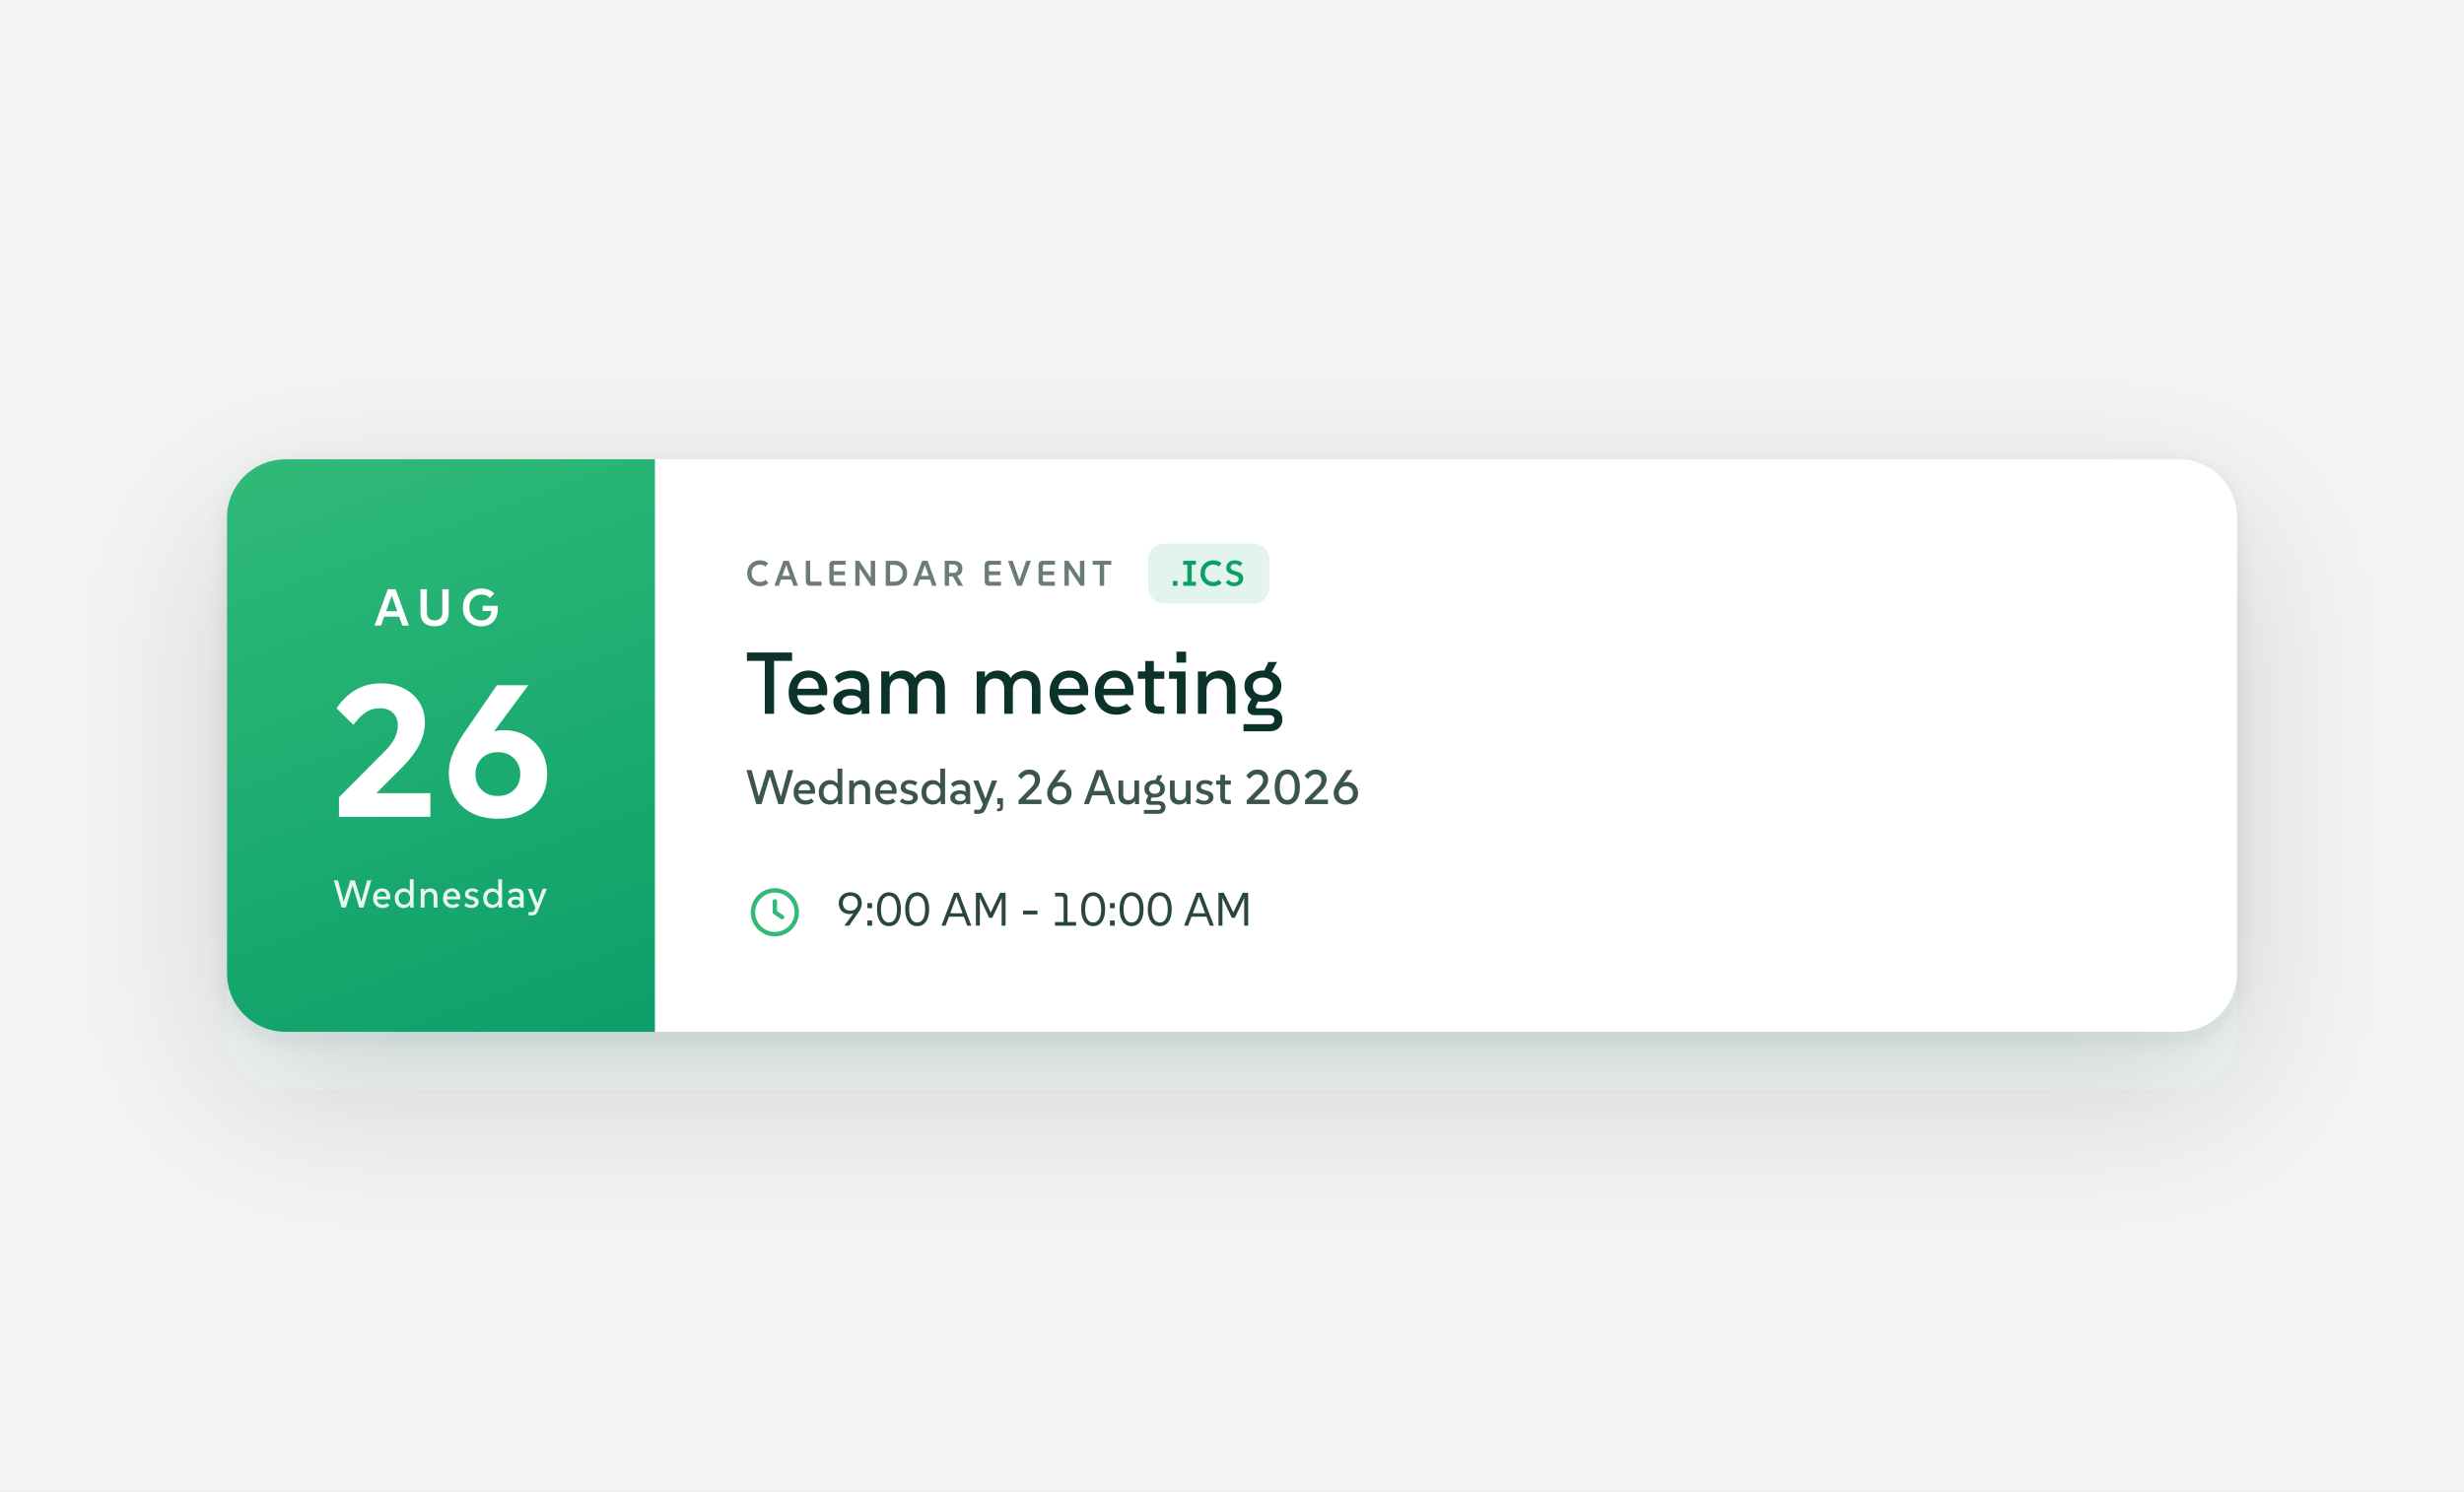
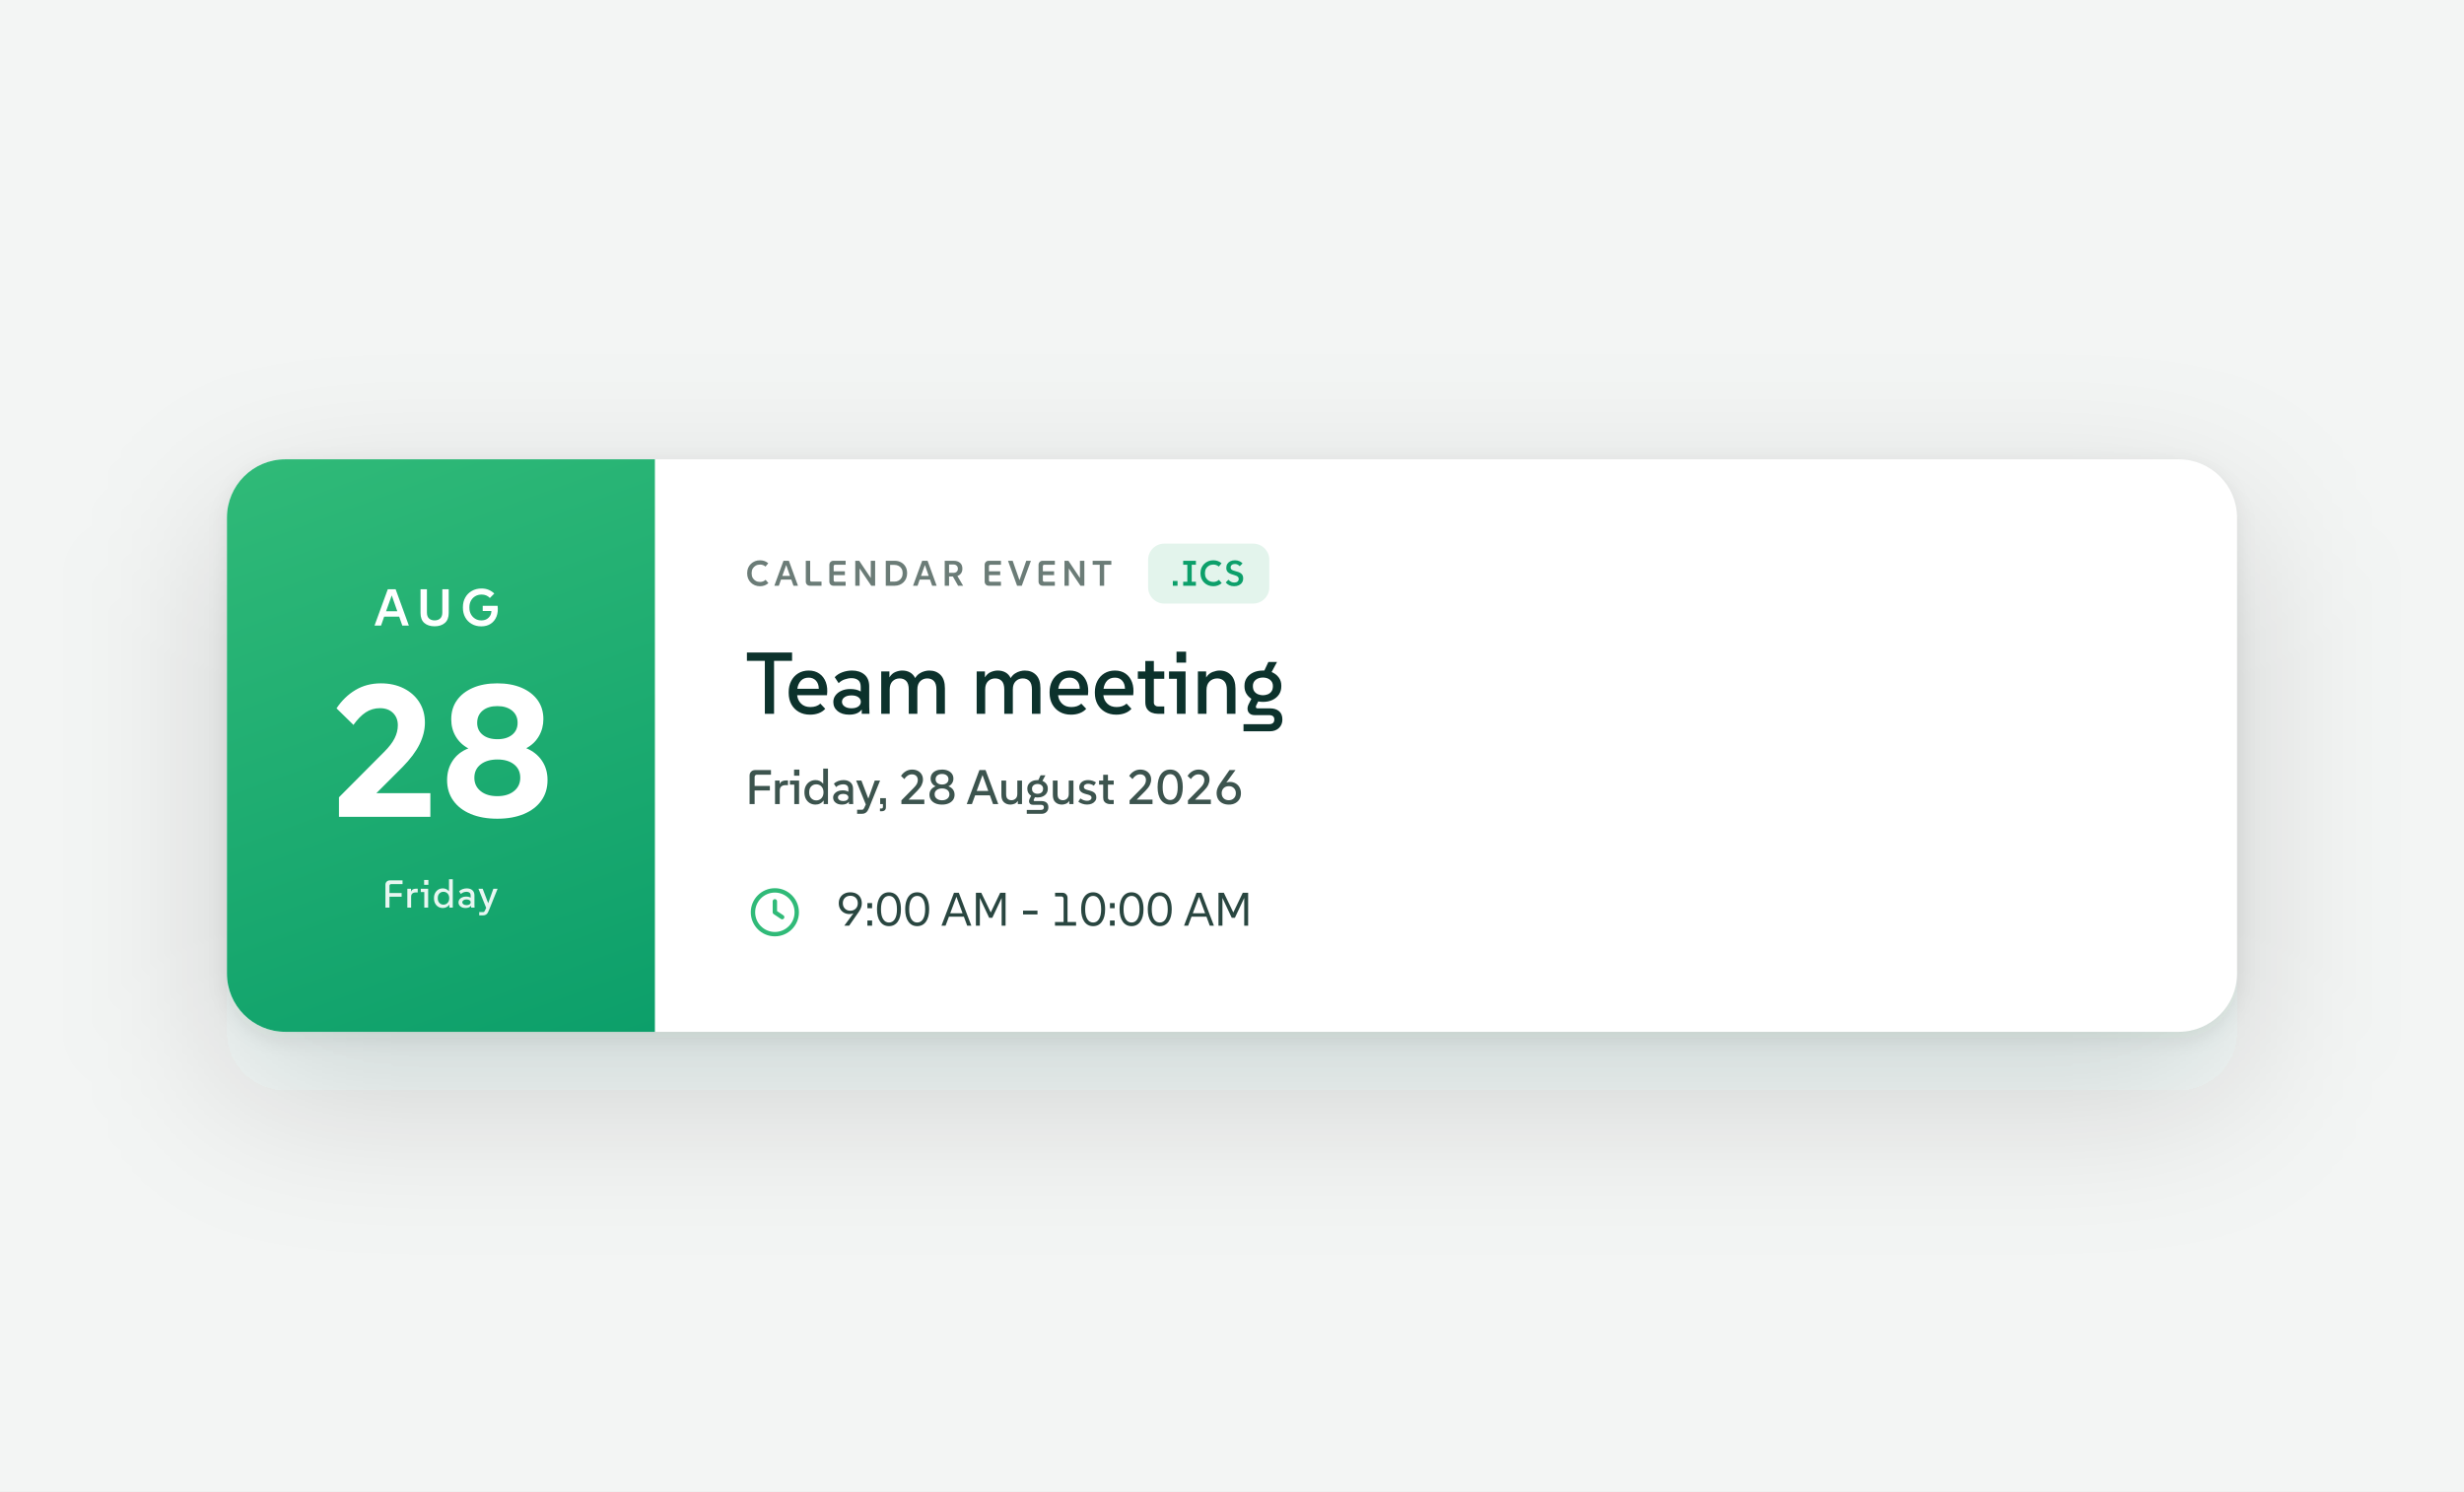
<svg xmlns="http://www.w3.org/2000/svg" width="760" height="460" viewBox="0 0 760 460">
  <defs>
    <filter id="shadow-1" width="654" height="210.61" x="53" y="126.69" filterUnits="userSpaceOnUse">
      <feGaussianBlur in="SourceGraphic" stdDeviation="3" />
    </filter>
    <filter id="shadow-2" width="786" height="342.61" x="-13" y="76.69" filterUnits="userSpaceOnUse">
      <feGaussianBlur in="SourceGraphic" stdDeviation="25" />
    </filter>
    <linearGradient id="svggrad-4" x1="99.9" x2="172.1" y1="130.81" y2="329.18" gradientUnits="userSpaceOnUse">
      <stop offset="0%" stop-color="#30ba78" />
      <stop offset="100%" stop-color="#0c9f6a" />
    </linearGradient>
    <clipPath id="fcovclip-3" clipPathUnits="userSpaceOnUse">
      <rect width="620" height="176.61" x="70" y="141.69" fill="#fff" rx="18" ry="18" />
    </clipPath>
  </defs>
  <path fill="#f3f5f4" d="M0 0h760v460H0z" />
  <rect width="620" height="176.61" x="70" y="143.69" fill="rgba(12,50,44,0.08)" filter="url(#shadow-1)" rx="18" ry="18" />
  <rect width="620" height="176.61" x="70" y="159.69" fill="rgba(12,50,44,0.16)" filter="url(#shadow-2)" rx="18" ry="18" />
  <rect width="620" height="176.61" x="70" y="141.69" fill="#fff" rx="18" ry="18" />
  <g clip-path="url(#fcovclip-3)">
    <path fill="url(#svggrad-4)" d="M70 141.69h132V318.3H70z" />
-     <path fill="#fff" d="m115.52 192.98 4.09-11.2h2.42l4.08 11.2h-2.02l-.96-2.75h-4.64l-.96 2.75zm3.56-4.42h3.46l-1.71-4.89zm14.96 4.64q-1.98 0-3.16-1.02-1.17-1.02-1.17-3.07v-7.33h1.97v7.17q0 1.23.64 1.83.65.6 1.72.6 1.09 0 1.74-.6t.65-1.83v-7.17h1.97v7.33q0 2.05-1.2 3.07-1.19 1.02-3.16 1.02m14.4.02q-1.66 0-2.94-.74-1.28-.73-2-2.03t-.72-2.97v-.18q0-1.7.74-2.99.73-1.3 2.03-2.03 1.29-.74 2.99-.74 1.2 0 2.18.41.97.41 1.74 1.14l-1.36 1.38q-.53-.56-1.17-.81t-1.36-.25q-1.12 0-1.97.5-.84.49-1.33 1.37t-.49 2.02v.18q0 1.15.48 2.02t1.32 1.38 1.91.5q.91 0 1.6-.38.69-.39 1.08-1.04.39-.66.39-1.49h-2.67v-1.6h4.59q.23 1.87-.33 3.3t-1.77 2.24-2.94.81m-43.89 58.76v-6.03l13.92-13.98q2.27-2.26 3.25-4.23.99-1.98.99-4.01 0-2.32-1.48-3.79t-4.03-1.48q-2.44 0-4.41 1.3-1.97 1.31-3.77 3.86l-5.22-5.11q2.38-3.59 5.83-5.65t7.86-2.06q3.94 0 7.02 1.54 3.07 1.53 4.81 4.26t1.74 6.32q0 3.31-1.65 6.67-1.66 3.37-5.25 7.02l-8.06 8.06h16.64v7.31zm49.13.58q-4.7 0-8.12-1.74t-5.28-4.96-1.85-7.57q0-2.9 1.27-5.94 1.28-3.05 3.48-6.3l10.09-14.67h9.69l-10.61 14.27q1.45-.41 3.01-.41 3.95 0 6.96 1.77 3.02 1.77 4.73 4.82 1.71 3.04 1.71 6.98 0 4.24-1.91 7.31-1.92 3.08-5.31 4.76t-7.86 1.68m-.12-7.02q3.02 0 4.96-1.85 1.95-1.86 1.95-4.88 0-2.95-1.95-4.87-1.94-1.91-4.96-1.91-3.07 0-4.98 1.88-1.92 1.89-1.92 4.9t1.92 4.88q1.91 1.85 4.98 1.85" />
-     <path fill="#fff" d="m105.38 279.98-2.41-8.4h1.27l1.79 6.56 2.03-6.56h1.38l2.02 6.56 1.78-6.56h1.28l-2.43 8.4h-1.27l-2.08-6.85-2.06 6.85zm12.64.12q-.88 0-1.54-.38t-1.02-1.05q-.37-.67-.37-1.56v-.12q0-.84.34-1.5.35-.67.96-1.05.62-.39 1.45-.39.85 0 1.46.42.6.42.89 1.18.28.75.16 1.79h-4.09q.07.69.54 1.15.48.47 1.27.47.86 0 1.37-.47l.67.71q-.35.39-.89.6t-1.2.2m-.18-5.08q-.67 0-1.07.42-.39.42-.49 1.11h2.94q-.01-.72-.4-1.12-.38-.41-.98-.41m6.67 5.08q-.79 0-1.41-.37t-.97-1.05-.35-1.56V277q0-.87.36-1.54.36-.66.97-1.04.62-.37 1.41-.37.59 0 1.07.24t.82.67v-3.74h1.17v8.76h-1.06v-.91q-.34.49-.86.76-.51.27-1.15.27m.18-1.03q.77 0 1.28-.54t.51-1.45-.51-1.45q-.51-.53-1.28-.53-.74 0-1.24.51-.5.52-.5 1.39v.12q0 .89.5 1.42t1.24.53m5.08.91v-5.81h1.13v.83q.36-.55.88-.75t.95-.2q.99 0 1.59.64.6.63.6 1.86v3.43h-1.18v-3.25q0-.85-.37-1.23-.37-.37-.95-.37-.61 0-1.04.41t-.44 1.21v3.23zm9.81.12q-.87 0-1.53-.38t-1.03-1.05-.36-1.56v-.12q0-.84.34-1.5.34-.67.96-1.05.62-.39 1.44-.39.86 0 1.46.42.61.42.89 1.18.28.75.16 1.79h-4.09q.07.69.55 1.15.47.47 1.26.47.87 0 1.37-.47l.67.71q-.35.39-.89.6t-1.2.2m-.18-5.08q-.67 0-1.06.42-.4.42-.5 1.11h2.94q-.01-.72-.39-1.12-.39-.41-.99-.41m5.99 5.07q-.67 0-1.24-.21t-.94-.5l.51-.8q.35.26.78.42t.89.16q.48 0 .78-.21.29-.22.29-.55 0-.32-.22-.48-.21-.16-.55-.26l-.74-.19q-.39-.11-.73-.28t-.56-.49-.22-.86q0-.79.59-1.29t1.59-.5q.56 0 1.06.16.5.17.88.43l-.52.79q-.32-.21-.68-.34t-.75-.13q-.47 0-.76.22t-.29.55q0 .31.23.48.22.16.57.25l.75.21q.39.11.74.29t.58.5.22.86q0 .52-.3.92-.29.39-.79.62-.51.23-1.17.23m6.4.01q-.79 0-1.41-.37t-.97-1.05q-.36-.67-.36-1.56V277q0-.87.36-1.54.36-.66.98-1.04.62-.37 1.41-.37.59 0 1.07.24t.81.67v-3.74h1.18v8.76h-1.07v-.91q-.33.49-.85.76t-1.15.27m.18-1.03q.77 0 1.28-.54t.51-1.45-.51-1.45q-.51-.53-1.28-.53-.75 0-1.24.51-.5.52-.5 1.39v.12q0 .89.5 1.42.49.53 1.24.53m6.81 1.03q-.98 0-1.57-.49-.6-.48-.6-1.25 0-.5.3-.91.3-.4.82-.63.53-.24 1.21-.24.88 0 1.43.34v-.64q0-.63-.35-.91-.35-.27-.91-.27-.46 0-.94.16-.48.17-.83.52l-.54-.82q.4-.43 1.04-.67t1.34-.24q1.04 0 1.7.55.65.56.65 1.62v1.88l.01.94q0 .47.03.94h-1.06v-.59q-.51.71-1.73.71m.33-.88q.59 0 .93-.24.34-.25.34-.64t-.34-.63-.94-.25-.95.25q-.35.24-.35.63 0 .38.35.63.36.25.96.25m3.9 3.16v-1.01h1.21q.2 0 .33-.13t.21-.32l.4-.86-2.39-5.89h1.31l1.7 4.45 1.58-4.45h1.31l-2.73 6.79q-.14.33-.33.66-.2.33-.54.54t-.91.22z" opacity=".9" />
+     <path fill="#fff" d="m115.52 192.98 4.09-11.2h2.42l4.08 11.2h-2.02l-.96-2.75h-4.64l-.96 2.75zm3.56-4.42h3.46l-1.71-4.89zm14.96 4.64q-1.98 0-3.16-1.02-1.17-1.02-1.17-3.07v-7.33h1.97v7.17q0 1.23.64 1.83.65.6 1.72.6 1.09 0 1.74-.6t.65-1.83v-7.17h1.97v7.33q0 2.05-1.2 3.07-1.19 1.02-3.16 1.02m14.4.02q-1.66 0-2.94-.74-1.28-.73-2-2.03t-.72-2.97v-.18q0-1.7.74-2.99.73-1.3 2.03-2.03 1.29-.74 2.99-.74 1.2 0 2.18.41.97.41 1.74 1.14l-1.36 1.38q-.53-.56-1.17-.81t-1.36-.25q-1.12 0-1.97.5-.84.49-1.33 1.37t-.49 2.02v.18q0 1.15.48 2.02t1.32 1.38 1.91.5q.91 0 1.6-.38.69-.39 1.08-1.04.39-.66.39-1.49h-2.67v-1.6h4.59q.23 1.87-.33 3.3t-1.77 2.24-2.94.81m-43.89 58.76v-6.03l13.92-13.98q2.27-2.26 3.25-4.23.99-1.98.99-4.01 0-2.32-1.48-3.79t-4.03-1.48q-2.44 0-4.41 1.3-1.97 1.31-3.77 3.86l-5.22-5.11q2.38-3.59 5.83-5.65t7.86-2.06q3.94 0 7.02 1.54 3.07 1.53 4.81 4.26t1.74 6.32q0 3.31-1.65 6.67-1.66 3.37-5.25 7.02l-8.06 8.06h16.64v7.31zm48.84.58q-4.7 0-8.18-1.45t-5.39-4.12-1.92-6.32q0-3.42 1.72-6 1.71-2.58 4.84-3.8-2.5-1.34-3.89-3.68-1.39-2.35-1.39-5.31 0-3.37 1.74-5.83 1.74-2.47 4.93-3.86t7.54-1.39q4.29 0 7.48 1.36 3.19 1.37 4.96 3.83 1.77 2.47 1.77 5.83 0 2.9-1.39 5.28t-3.89 3.71q3.08 1.28 4.82 3.83t1.74 5.97q0 3.71-1.92 6.38-1.91 2.67-5.39 4.12t-8.18 1.45m.06-24.53q2.84 0 4.52-1.37 1.68-1.36 1.68-3.68 0-2.38-1.71-3.77t-4.55-1.39-4.52 1.39-1.69 3.77q0 2.32 1.69 3.68 1.68 1.37 4.58 1.37m-.06 17.57q3.25 0 5.16-1.57 1.92-1.56 1.92-4.11 0-2.61-1.92-4.12-1.91-1.51-5.1-1.51-3.25 0-5.19 1.51t-1.95 4.12q0 2.55 1.92 4.11 1.91 1.57 5.16 1.57" />
+     <path fill="#fff" d="M118.88 279.98v-7.03q0-.6.39-.99.39-.38.98-.38h3.91v1.14h-3.49q-.23 0-.39.16-.15.15-.15.38v2.23h3.75v1.12h-3.75v3.37zm6.76 0v-5.81h1.14v.89q.2-.53.63-.73.42-.19.95-.19h.48v1.16h-.58q-.69 0-1.07.33t-.38.99v3.36zm5.23 0v-4.8h-1.08v-1.01h2.27v5.81zm-.05-7.02v-1.5h1.31v1.5zm5.77 7.14q-.79 0-1.41-.37t-.97-1.05-.35-1.56V277q0-.87.36-1.54.36-.66.97-1.04.62-.37 1.41-.37.59 0 1.07.24t.82.67v-3.74h1.17v8.76h-1.06v-.91q-.34.49-.86.76-.51.27-1.15.27m.18-1.03q.77 0 1.28-.54t.51-1.45-.51-1.45q-.51-.53-1.28-.53-.74 0-1.24.51-.5.52-.5 1.39v.12q0 .89.5 1.42t1.24.53m6.82 1.03q-.99 0-1.58-.49-.59-.48-.59-1.25 0-.5.3-.91.3-.4.82-.63.52-.24 1.2-.24.88 0 1.43.34v-.64q0-.63-.35-.91-.34-.27-.91-.27-.45 0-.93.16-.48.17-.83.52l-.54-.82q.39-.43 1.04-.67.64-.24 1.33-.24 1.05 0 1.7.55.66.56.66 1.62v2.82l.03.94h-1.05v-.59q-.52.71-1.73.71m.32-.88q.59 0 .93-.24.34-.25.34-.64t-.34-.63-.94-.25-.94.25q-.36.24-.36.63 0 .38.36.63.35.25.95.25m3.9 3.16v-1.01h1.21q.21 0 .33-.13t.21-.32l.4-.86-2.39-5.89h1.31l1.7 4.45 1.59-4.45h1.31l-2.74 6.79q-.13.33-.33.66t-.54.54-.91.22z" opacity=".9" />
    <rect width="37.38" height="18.5" x="354.13" y="167.69" fill="#e3f4ec" rx="5" ry="5" />
    <path fill="#0c9f6a" d="M361.75 180.69v-1.48h1.45v1.48zm3.19 0v-1.23h1.28v-5.24h-1.28v-1.23h3.93v1.23h-1.29v5.24h1.29v1.23zm9.3.15q-.82 0-1.54-.28t-1.27-.82q-.54-.52-.85-1.24-.3-.71-.3-1.58v-.16q0-.87.3-1.58.31-.72.85-1.24.55-.53 1.27-.82t1.54-.28q.77 0 1.41.24t1.13.68l-.85 1.02q-.7-.62-1.69-.62-.73 0-1.32.33t-.93.91q-.33.59-.33 1.36v.16q0 .77.33 1.36.34.58.93.91t1.32.33q1.03 0 1.72-.66l.87 1.02q-.51.46-1.17.71t-1.42.25m6.4 0q-.85 0-1.49-.31-.64-.32-1.09-.85l.84-.84q.43.45.87.66.43.2.92.2.65 0 1.02-.3.36-.3.36-.79 0-.38-.2-.61-.21-.24-.56-.38-.34-.14-.75-.26t-.82-.27-.75-.37-.55-.6-.2-.94q0-.72.33-1.24.34-.53.94-.82t1.41-.28q.74 0 1.34.26t.99.7l-.86.86q-.33-.34-.68-.51t-.8-.17q-.61 0-.97.29t-.36.78q0 .36.21.57t.55.34.76.24.83.25.75.37q.35.23.56.61.21.39.21.98 0 .74-.35 1.28-.35.55-.99.85-.63.3-1.47.3" />
    <path fill="#6b7c77" d="M234.42 180.84q-.82 0-1.54-.28t-1.27-.82q-.54-.52-.85-1.24-.3-.71-.3-1.58v-.16q0-.87.3-1.58.31-.72.85-1.24.55-.53 1.27-.82t1.54-.28q.77 0 1.41.24t1.13.68l-.85 1.02q-.7-.62-1.69-.62-.74 0-1.32.33t-.93.91q-.33.59-.33 1.36v.16q0 .77.33 1.36.34.58.93.91.58.33 1.32.33 1.02 0 1.72-.66l.87 1.02q-.51.46-1.17.71t-1.42.25m4.42-.15 2.82-7.7h1.66l2.81 7.7h-1.39l-.66-1.89h-3.19l-.66 1.89zm2.46-3.04h2.37l-1.17-3.36zm8.52 3.04q-.56 0-.92-.36-.36-.37-.36-.93v-6.41h1.35v6.03q0 .17.11.29t.28.12h3.11v1.26zm7.26 0q-.56 0-.92-.36-.35-.37-.35-.93v-5.12q0-.56.35-.93.36-.36.92-.36h3.75v1.23h-3.3q-.16 0-.28.12-.11.11-.11.28v1.62h3.46v1.17h-3.46v1.65q0 .17.11.28t.28.12h3.3v1.23zm6.72 0v-7.7h1.22l3.56 5.31v-5.31h1.35v7.7h-1.2l-3.59-5.33v5.33zm9.41 0v-7.7h2.77q1.09 0 1.95.48.87.48 1.36 1.32t.5 1.96v.12q0 .84-.29 1.54t-.81 1.21-1.21.79-1.5.28zm2.66-6.43h-1.32v5.17h1.32q.74 0 1.31-.32t.9-.9.33-1.34v-.12q0-.75-.32-1.31-.33-.56-.9-.87t-1.32-.31m5.75 6.43 2.82-7.7h1.66l2.8 7.7h-1.38l-.66-1.89h-3.19l-.66 1.89zm2.46-3.04h2.37l-1.17-3.36zm7.31 3.04v-7.7h2.75q1.22 0 1.96.62t.74 1.8q0 .89-.42 1.46-.41.56-1.12.81l1.77 3.01h-1.55l-1.61-2.85h-1.18v2.85zm2.69-6.56h-1.35v2.58h1.35q.61 0 .99-.33t.38-.95q0-.59-.38-.94-.38-.36-.99-.36m10.91 6.56q-.56 0-.92-.36-.36-.37-.36-.93v-5.12q0-.56.36-.93.36-.36.92-.36h3.75v1.23h-3.3q-.17 0-.28.12t-.12.28v1.62h3.47v1.17h-3.47v1.65q0 .17.12.28t.28.12h3.3v1.23zm8.72 0-2.8-7.7h1.44l2.1 5.98 2.09-5.98h1.44l-2.82 7.7zm7.9 0q-.56 0-.92-.36-.36-.37-.36-.93v-5.12q0-.56.36-.93.36-.36.92-.36h3.75v1.23h-3.3q-.17 0-.28.12t-.12.28v1.62h3.47v1.17h-3.47v1.65q0 .17.12.28t.28.12h3.3v1.23zm6.72 0v-7.7h1.22l3.55 5.31v-5.31h1.36v7.7h-1.2l-3.59-5.33v5.33zm10.88 0v-6.47h-2.19v-1.23h5.76v1.23h-2.21v6.47z" />
    <path fill="#0c322c" d="M235.91 220.19v-16.33h-5.53v-2.57h13.93v2.57h-5.56v16.33zm13.94.27q-1.98 0-3.46-.85-1.49-.85-2.31-2.36t-.82-3.51v-.27q0-1.89.77-3.39t2.16-2.36 3.25-.87q1.92 0 3.28.95 1.36.94 2 2.64t.36 4.03h-9.2q.16 1.56 1.22 2.6 1.07 1.04 2.85 1.04 1.95 0 3.08-1.05l1.51 1.59q-.78.89-1.99 1.35-1.22.46-2.7.46m-.41-11.42q-1.51 0-2.4.94-.89.95-1.11 2.49h6.62q-.03-1.62-.9-2.53-.86-.9-2.21-.9m12.47 11.42q-2.21 0-3.55-1.09-1.33-1.1-1.33-2.82 0-1.14.67-2.04.68-.91 1.85-1.43 1.18-.53 2.72-.53 1.97 0 3.21.76v-1.44q0-1.43-.78-2.05-.79-.62-2.06-.62-1.02 0-2.1.38t-1.87 1.16l-1.21-1.84q.89-.97 2.33-1.51 1.45-.54 3.02-.54 2.34 0 3.82 1.24 1.47 1.25 1.47 3.65v4.21l.01 2.12q.01 1.07.07 2.12h-2.38v-1.32q-1.16 1.59-3.89 1.59m.73-1.97q1.33 0 2.1-.55.77-.56.77-1.45 0-.86-.77-1.42t-2.12-.55q-1.33 0-2.12.55-.8.56-.8 1.42 0 .87.8 1.43.79.57 2.14.57m9.16 1.7v-13.07h2.53v1.84q.76-1.22 1.85-1.66 1.1-.45 2.12-.45 1.35 0 2.38.58t1.59 1.74q.57-.91 1.34-1.41t1.58-.71 1.46-.2q2.13 0 3.47 1.37 1.33 1.36 1.33 4.11v7.86h-2.62v-7.48q0-1.81-.77-2.62t-2.06-.81-2.18.88q-.87.88-.87 2.52v7.51h-2.65v-7.48q0-1.81-.77-2.62t-2.04-.81q-1.32 0-2.2.88-.87.88-.87 2.52v7.51zm29.45 0v-13.07h2.54v1.84q.76-1.22 1.85-1.66 1.09-.45 2.12-.45 1.35 0 2.38.58t1.59 1.74q.57-.91 1.34-1.41t1.58-.71 1.45-.2q2.14 0 3.47 1.37 1.34 1.36 1.34 4.11v7.86h-2.62v-7.48q0-1.81-.77-2.62t-2.06-.81-2.18.88-.88 2.52v7.51h-2.64v-7.48q0-1.81-.77-2.62t-2.04-.81q-1.32 0-2.2.88t-.88 2.52v7.51zm29.08.27q-1.97 0-3.45-.85t-2.31-2.36-.83-3.51v-.27q0-1.89.77-3.39t2.16-2.36 3.26-.87q1.91 0 3.28.95 1.36.94 2 2.64t.36 4.03h-9.21q.17 1.56 1.23 2.6 1.07 1.04 2.85 1.04 1.94 0 3.08-1.05l1.51 1.59q-.78.89-2 1.35-1.21.46-2.7.46m-.4-11.42q-1.51 0-2.41.94-.89.95-1.1 2.49h6.61q-.02-1.62-.89-2.53-.86-.9-2.21-.9m14.36 11.42q-1.97 0-3.45-.85t-2.31-2.36-.83-3.51v-.27q0-1.89.77-3.39t2.16-2.36 3.26-.87q1.91 0 3.28.95 1.36.94 1.99 2.64.64 1.7.37 4.03h-9.21q.16 1.56 1.23 2.6t2.85 1.04q1.94 0 3.08-1.05l1.51 1.59q-.78.89-2 1.35-1.21.46-2.7.46m-.4-11.42q-1.52 0-2.41.94-.89.95-1.1 2.49h6.61q-.03-1.62-.89-2.53t-2.21-.9m13.17 11.15q-.92 0-1.79-.34-.88-.33-1.45-1.13t-.56-2.2v-7.13h-2.3v-2.27h2.3v-3.21h2.64v3.21h3.21v2.27h-3.21v7.34q0 .52.35.85.35.34.84.34h2.02v2.27zm5.94 0v-10.8h-2.43v-2.27h5.11v13.07zm-.11-15.79v-3.38h2.95v3.38zm6.59 15.79v-13.07h2.54v1.87q.81-1.25 1.98-1.69 1.18-.45 2.15-.45 2.22 0 3.57 1.43t1.35 4.19v7.72h-2.65v-7.32q0-1.91-.84-2.75-.83-.84-2.13-.84-1.38 0-2.35.92t-.97 2.73v7.26zm14.07 5.4v-2.19h7.86q1.64 0 1.64-1.45 0-1.35-1.64-1.35h-4.4q-1.03 0-1.58-.5-.56-.5-.63-1.26t.32-1.57l.86-1.7q-1-.64-1.57-1.62-.56-.97-.56-2.21v-.24q0-1.35.72-2.41.73-1.05 2.02-1.64 1.28-.6 2.95-.6h.44l1.24-2.64h2.67l-1.67 3.1q1.37.57 2.18 1.65t.81 2.48v.3q0 1.4-.71 2.48-.72 1.08-2 1.69t-2.96.61q-.75 0-1.45-.14l-.6 1.19q-.16.3-.11.62.06.33.6.33h3.8q1.68 0 2.72.85t1.04 2.6q0 1.6-1.07 2.61t-2.79 1.01zm5.99-11.12q.71 0 1.42-.26.72-.26 1.19-.88t.47-1.73q0-1.16-.86-1.87-.87-.72-2.22-.72-1.37 0-2.24.72-.86.71-.86 1.87 0 1.11.48 1.73.49.62 1.21.88.71.26 1.41.26" />
-     <path fill="#3c544e" d="m233.26 248.05-3.02-10.5h1.59l2.23 8.21 2.54-8.21h1.72l2.53 8.21 2.23-8.21h1.59l-3.03 10.5h-1.59l-2.59-8.56-2.58 8.56zm15.19.15q-1.09 0-1.92-.47t-1.28-1.31-.46-1.95v-.15q0-1.05.43-1.89t1.2-1.31 1.8-.48q1.07 0 1.83.53.76.52 1.11 1.47.35.94.2 2.23h-5.11q.09.87.68 1.45t1.58.58q1.08 0 1.71-.59l.84.89q-.43.49-1.11.75-.68.25-1.5.25m-.23-6.34q-.84 0-1.33.52-.49.53-.62 1.38h3.68q-.02-.9-.5-1.4t-1.23-.5m7.75 6.34q-.99 0-1.77-.46-.77-.47-1.21-1.31t-.44-1.95v-.15q0-1.09.44-1.93.46-.83 1.23-1.29t1.76-.47q.74 0 1.34.3t1.01.84v-4.68h1.48v10.95h-1.34v-1.14q-.42.62-1.07.95-.64.34-1.43.34m.22-1.29q.96 0 1.6-.67.64-.68.64-1.82t-.64-1.81q-.64-.66-1.6-.66-.93 0-1.55.64-.62.65-.62 1.74v.15q0 1.11.62 1.77t1.55.66m5.75 1.14v-7.26h1.41v1.04q.45-.69 1.1-.94t1.19-.25q1.23 0 1.98.8.75.79.75 2.32v4.29h-1.47v-4.06q0-1.07-.47-1.53-.46-.47-1.18-.47-.76 0-1.3.51t-.54 1.52v4.03zm11.67.15q-1.1 0-1.93-.47t-1.28-1.31-.45-1.95v-.15q0-1.05.42-1.89.43-.83 1.2-1.31.78-.48 1.81-.48 1.07 0 1.82.53.76.52 1.11 1.47.36.94.21 2.23h-5.12q.09.87.68 1.45t1.59.58q1.08 0 1.71-.59l.84.89q-.44.49-1.11.75-.68.25-1.5.25m-.23-6.34q-.84 0-1.33.52-.5.53-.62 1.38h3.68q-.02-.9-.5-1.4t-1.23-.5m6.89 6.33q-.84 0-1.56-.26-.71-.25-1.17-.63l.64-1q.43.33.98.53.54.2 1.11.2.59 0 .96-.27t.37-.69q0-.39-.27-.59t-.7-.32l-.91-.25q-.49-.13-.92-.35-.42-.21-.7-.61t-.28-1.07q0-.99.74-1.62.75-.62 1.99-.62.71 0 1.33.2t1.1.54l-.66.99q-.39-.27-.85-.43t-.93-.16q-.59 0-.95.27t-.36.69q0 .39.28.59.28.21.72.33l.93.25q.49.14.93.36.44.23.72.63t.28 1.08q0 .65-.37 1.14-.37.5-1 .78t-1.45.29m7.39.01q-.99 0-1.76-.46t-1.22-1.31-.44-1.95v-.15q0-1.09.45-1.93t1.22-1.29q.77-.47 1.77-.47.73 0 1.33.3t1.02.84v-4.68h1.47v10.95h-1.33v-1.14q-.42.62-1.07.95-.64.34-1.44.34m.23-1.29q.96 0 1.59-.67.64-.68.64-1.82t-.64-1.81q-.63-.66-1.59-.66-.93 0-1.56.64-.62.65-.62 1.74v.15q0 1.11.62 1.77.63.66 1.56.66m7.91 1.29q-1.22 0-1.97-.61-.74-.6-.74-1.56 0-.63.38-1.14.37-.5 1.02-.79.66-.29 1.51-.29 1.1 0 1.79.42v-.8q0-.79-.44-1.14t-1.14-.34q-.57 0-1.17.21t-1.03.64l-.68-1.02q.5-.54 1.3-.84t1.67-.3q1.31 0 2.12.69t.82 2.03v2.34l.01 1.17q.01.6.04 1.18h-1.32v-.73q-.65.88-2.17.88m.41-1.09q.73 0 1.16-.31t.43-.8q0-.48-.43-.79t-1.18-.31q-.73 0-1.17.31t-.44.79.44.79 1.19.32m4.28 3.94v-1.26H302q.26 0 .41-.16.16-.17.27-.41l.49-1.06-2.98-7.37h1.63l2.13 5.57 1.98-5.57h1.64l-3.42 8.49q-.17.41-.42.82t-.67.68-1.13.27zm7.11-3v-1.84h1.76v2.8q0 .49-.19.77-.2.27-.49.37-.3.11-.6.11h-.54v-.86h.54q.18 0 .27-.12t.1-.28v-.95zm6.55 0v-1.15l3.77-3.81q.75-.74 1.02-1.32.27-.57.27-1.13 0-.81-.49-1.29t-1.33-.48q-.69 0-1.28.38-.59.37-1.06 1.08l-1.02-.98q.6-.91 1.48-1.43t1.93-.52q1 0 1.76.39t1.18 1.09.42 1.61q0 .8-.39 1.64t-1.4 1.86l-2.66 2.67h4.87v1.39zm12.62.15q-1.16 0-2.01-.44t-1.31-1.25-.46-1.91q0-.72.28-1.43t.78-1.43l2.91-4.19h1.86l-2.83 3.86q.5-.2 1.09-.2 1.01 0 1.78.45t1.21 1.23.43 1.8q0 1.07-.47 1.85-.47.79-1.31 1.23t-1.95.43m-.03-1.35q.97 0 1.58-.6t.61-1.56-.61-1.57-1.55-.6q-.99 0-1.6.6-.61.61-.61 1.57 0 .98.6 1.57t1.58.59m7.56 1.2 3.91-10.5h1.91l3.91 10.5h-1.6l-.99-2.71h-4.55l-.99 2.71zm3.07-4.05h3.59l-1.79-4.92zm10.41 4.2q-1.2 0-1.99-.72-.8-.72-.8-2.25v-4.44h1.46v4.17q0 1.07.46 1.48t1.19.41q.75 0 1.27-.49.53-.48.53-1.47v-4.1h1.45v7.26h-1.29v-.99q-.45.68-1.1.91-.64.23-1.18.23m5.04 2.85v-1.21h4.37q.91 0 .91-.81 0-.76-.91-.76h-2.45q-.57 0-.88-.27-.3-.28-.34-.7t.17-.87l.48-.94q-.55-.36-.87-.9t-.31-1.23v-.14q0-.75.4-1.33t1.12-.92q.71-.33 1.64-.33h.24l.69-1.47h1.49l-.93 1.73q.76.31 1.21.91t.45 1.38v.17q0 .78-.4 1.38-.39.6-1.11.93-.71.34-1.64.34-.42 0-.81-.07l-.33.66q-.09.16-.06.34t.33.18h2.12q.92 0 1.5.47.58.48.58 1.45 0 .89-.59 1.45-.6.56-1.55.56zm3.33-6.18q.39 0 .79-.14t.66-.49q.26-.34.26-.96 0-.64-.48-1.04t-1.23-.4-1.24.4-.48 1.04q0 .62.27.96.26.35.66.49t.79.14m7.5 3.33q-1.2 0-1.99-.72-.8-.72-.8-2.25v-4.44h1.46v4.17q0 1.07.46 1.48t1.19.41q.75 0 1.27-.49.52-.48.52-1.47v-4.1h1.46v7.26h-1.29v-.99q-.45.68-1.09.91t-1.19.23m7.8-.01q-.84 0-1.55-.26-.71-.25-1.18-.63l.64-1q.44.33.98.53t1.11.2q.6 0 .97-.27t.37-.69q0-.39-.28-.59-.26-.2-.69-.32l-.92-.25q-.48-.13-.91-.35t-.71-.61-.27-1.07q0-.99.74-1.62.74-.62 1.98-.62.71 0 1.33.2t1.11.54l-.66.99q-.4-.27-.85-.43-.46-.16-.94-.16-.58 0-.94.27t-.36.69q0 .39.27.59.28.21.72.33l.93.25q.49.14.93.36.45.23.72.63.28.41.28 1.08 0 .65-.37 1.14-.36.5-.99.78t-1.46.29m7.05-.14q-.51 0-1-.19-.49-.18-.8-.63-.31-.44-.31-1.22v-3.96h-1.28v-1.26h1.28v-1.78h1.46v1.78h1.79v1.26h-1.79v4.08q0 .29.2.47.2.19.46.19h1.13v1.26zm6.03 0v-1.15l3.76-3.81q.75-.74 1.03-1.32.27-.57.27-1.13 0-.81-.49-1.29t-1.33-.48q-.69 0-1.28.38-.6.37-1.06 1.08l-1.02-.98q.6-.91 1.48-1.43.87-.52 1.93-.52 1 0 1.76.39t1.18 1.09.41 1.61q0 .8-.38 1.64-.4.84-1.4 1.86l-2.66 2.67h4.87v1.39zm12.53.15q-1.82 0-2.85-1.42-1.04-1.41-1.04-3.96 0-2.57 1.04-3.99 1.03-1.43 2.85-1.43 1.83 0 2.85 1.43 1.03 1.42 1.03 3.99 0 2.55-1.03 3.96-1.02 1.42-2.85 1.42m0-1.41q1.11 0 1.71-1.02.61-1.02.61-2.95 0-1.95-.61-2.98-.6-1.03-1.71-1.03t-1.72 1.03-.61 2.98q0 1.93.61 2.95t1.72 1.02m5.47 1.26v-1.15l3.77-3.81q.75-.74 1.02-1.32.26-.57.26-1.13 0-.81-.48-1.29-.49-.48-1.33-.48-.69 0-1.28.38-.59.37-1.06 1.08l-1.02-.98q.6-.91 1.48-1.43t1.93-.52q1 0 1.76.39.75.39 1.18 1.09t.42 1.61q0 .8-.39 1.64t-1.4 1.86l-2.65 2.67h4.86v1.39zm12.62.15q-1.16 0-2.01-.44t-1.31-1.25-.47-1.91q0-.72.29-1.43t.78-1.43l2.91-4.19h1.86l-2.84 3.86q.52-.2 1.1-.2 1.01 0 1.78.45t1.21 1.23.43 1.8q0 1.07-.47 1.85-.47.79-1.31 1.23t-1.95.43m-.04-1.35q.98 0 1.59-.6t.61-1.56-.61-1.57-1.55-.6q-.99 0-1.6.6-.61.61-.61 1.57 0 .98.6 1.57t1.57.59" />
+     <path fill="#3c544e" d="M231.2 248.05v-8.79q0-.75.49-1.23.48-.48 1.22-.48h4.89v1.43h-4.36q-.29 0-.48.19-.2.2-.2.48v2.79h4.7v1.4h-4.7v4.21zm7.85 0v-7.26h1.42v1.11q.26-.66.79-.91.53-.24 1.19-.24h.6v1.45h-.72q-.87 0-1.34.41-.48.42-.48 1.24v4.2zm5.94 0v-6h-1.35v-1.26h2.83v7.26zm-.06-8.77v-1.88h1.63v1.88zm6.61 8.92q-.99 0-1.76-.46t-1.22-1.31q-.44-.84-.44-1.95v-.15q0-1.09.45-1.93t1.22-1.29q.78-.47 1.77-.47.73 0 1.33.3t1.02.84v-4.68h1.47v10.95h-1.33v-1.14q-.42.62-1.07.95-.64.34-1.44.34m.23-1.29q.96 0 1.59-.67.64-.68.64-1.82t-.64-1.81q-.63-.66-1.59-.66-.93 0-1.56.64-.62.65-.62 1.74v.15q0 1.11.62 1.77.63.66 1.56.66m7.92 1.29q-1.23 0-1.98-.61-.74-.6-.74-1.56 0-.63.38-1.14.37-.5 1.02-.79.66-.29 1.51-.29 1.1 0 1.79.42v-.8q0-.79-.44-1.14-.43-.34-1.14-.34-.57 0-1.17.21t-1.03.64l-.68-1.02q.5-.54 1.3-.84t1.67-.3q1.31 0 2.12.69t.82 2.03v2.34l.01 1.17q.01.6.04 1.18h-1.32v-.73q-.65.88-2.16.88m.4-1.09q.74 0 1.16-.31.43-.31.43-.8 0-.48-.43-.79-.42-.31-1.17-.31-.74 0-1.18.31t-.44.79.44.79 1.19.32m4.28 3.94v-1.26h1.51q.26 0 .41-.16.16-.17.27-.41l.49-1.06-2.98-7.37h1.63l2.13 5.57 1.98-5.57h1.64l-3.42 8.49q-.17.41-.42.82t-.67.68-1.13.27zm7.11-3v-1.84h1.77v2.8q0 .49-.2.77-.19.27-.49.37-.3.11-.6.11h-.54v-.86h.54q.18 0 .27-.12t.1-.28v-.95zm6.55 0v-1.15l3.76-3.81q.75-.74 1.03-1.32.27-.57.27-1.13 0-.81-.49-1.29t-1.33-.48q-.69 0-1.28.38-.59.37-1.06 1.08l-1.02-.98q.6-.91 1.48-1.43t1.93-.52q1 0 1.76.39t1.18 1.09.42 1.61q0 .8-.39 1.64t-1.4 1.86l-2.65 2.67h4.86v1.39zm12.53.15q-1.17 0-2.04-.37-.87-.38-1.35-1.06t-.49-1.6q0-.94.52-1.62.51-.67 1.39-.99-.72-.31-1.13-.94-.42-.62-.42-1.43 0-.84.44-1.47t1.22-.97 1.86-.35q1.06 0 1.85.35t1.22.96q.44.63.44 1.47 0 .81-.42 1.44-.41.63-1.13.94.89.3 1.4.98.51.69.51 1.62t-.48 1.61-1.36 1.06-2.03.37m.01-6.19q.9 0 1.44-.45.54-.44.54-1.17 0-.74-.55-1.19-.54-.45-1.44-.45t-1.45.45q-.53.45-.53 1.19 0 .73.53 1.17.55.45 1.46.45m-.01 4.86q1.02 0 1.65-.51t.63-1.34q0-.82-.63-1.31t-1.64-.49-1.66.49-.63 1.31q0 .83.63 1.34t1.65.51m7.62 1.18 3.91-10.5h1.9l3.92 10.5h-1.61l-.98-2.71h-4.55l-.99 2.71zm3.07-4.05h3.58l-1.78-4.92zm10.41 4.2q-1.2 0-2-.72-.79-.72-.79-2.25v-4.44h1.46v4.17q0 1.07.46 1.48t1.19.41q.75 0 1.27-.49.53-.48.53-1.47v-4.1h1.45v7.26h-1.29v-.99q-.45.68-1.09.91t-1.19.23m5.04 2.85v-1.21h4.37q.91 0 .91-.81 0-.76-.91-.76h-2.45q-.57 0-.88-.27-.3-.28-.34-.7t.17-.87l.48-.94q-.56-.36-.87-.9t-.31-1.23v-.14q0-.75.4-1.33t1.12-.92q.71-.33 1.64-.33h.24l.69-1.47h1.49l-.93 1.73q.76.31 1.21.91t.45 1.38v.17q0 .78-.4 1.38-.39.6-1.11.93-.71.34-1.64.34-.42 0-.81-.07l-.33.66q-.09.16-.06.34t.33.18h2.12q.93 0 1.5.47.58.48.58 1.45 0 .89-.59 1.45t-1.55.56zm3.33-6.18q.39 0 .79-.14t.66-.49q.26-.34.26-.96 0-.64-.48-1.04t-1.23-.4-1.24.4-.48 1.04q0 .62.27.96.27.35.66.49.4.14.79.14m7.5 3.33q-1.2 0-1.99-.72-.8-.72-.8-2.25v-4.44h1.46v4.17q0 1.07.46 1.48t1.19.41q.75 0 1.27-.49.53-.48.53-1.47v-4.1h1.45v7.26h-1.29v-.99q-.45.68-1.09.91t-1.19.23m7.8-.01q-.84 0-1.55-.26-.71-.25-1.18-.63l.64-1q.44.33.98.53t1.11.2q.6 0 .97-.27t.37-.69q0-.39-.27-.59t-.7-.32l-.92-.25q-.48-.13-.91-.35t-.71-.61-.27-1.07q0-.99.74-1.62.74-.62 1.99-.62.7 0 1.32.2t1.11.54l-.66.99q-.4-.27-.85-.43-.46-.16-.94-.16-.58 0-.94.27t-.36.69q0 .39.27.59.28.21.72.33l.93.25q.49.14.93.36.45.23.72.63.28.41.28 1.08 0 .65-.37 1.14-.36.5-.99.78t-1.46.29m7.05-.14q-.51 0-1-.19-.48-.18-.8-.63-.31-.44-.31-1.22v-3.96h-1.28v-1.26h1.28v-1.78h1.47v1.78h1.78v1.26h-1.78v4.08q0 .29.19.47.2.19.47.19h1.12v1.26zm6.03 0v-1.15l3.77-3.81q.75-.74 1.02-1.32.26-.57.26-1.13 0-.81-.48-1.29-.49-.48-1.33-.48-.69 0-1.28.38-.59.37-1.06 1.08l-1.02-.98q.6-.91 1.48-1.43t1.93-.52q1 0 1.76.39.75.39 1.18 1.09t.42 1.61q0 .8-.39 1.64t-1.4 1.86l-2.65 2.67h4.86v1.39zm12.53.15q-1.82 0-2.85-1.42-1.04-1.41-1.04-3.96 0-2.57 1.04-3.99 1.03-1.43 2.85-1.43t2.85 1.43q1.03 1.42 1.03 3.99 0 2.55-1.03 3.96t-2.85 1.42m0-1.41q1.1 0 1.71-1.02t.61-2.95q0-1.95-.61-2.98t-1.71-1.03q-1.12 0-1.72 1.03-.61 1.03-.61 2.98 0 1.93.61 2.95.6 1.02 1.72 1.02m5.47 1.26v-1.15l3.76-3.81q.75-.74 1.03-1.32.27-.57.27-1.13 0-.81-.49-1.29t-1.33-.48q-.69 0-1.28.38-.59.37-1.06 1.08l-1.02-.98q.6-.91 1.48-1.43.87-.52 1.93-.52 1 0 1.76.39t1.18 1.09.42 1.61q0 .8-.39 1.64t-1.4 1.86l-2.66 2.67h4.87v1.39zm12.62.15q-1.16 0-2.01-.44t-1.31-1.25-.46-1.91q0-.72.28-1.43t.78-1.43l2.91-4.19h1.86l-2.83 3.86q.51-.2 1.09-.2 1.01 0 1.78.45t1.2 1.23.44 1.8q0 1.07-.47 1.85-.47.79-1.31 1.23t-1.95.43m-.03-1.35q.97 0 1.58-.6t.61-1.56-.61-1.57-1.55-.6q-.99 0-1.6.6-.61.61-.61 1.57 0 .98.6 1.57t1.58.59" />
    <svg width="18" height="18" x="230" y="272.42" fill="none" stroke="#30ba78" stroke-linecap="round" stroke-linejoin="round" stroke-width="1.8" aria-hidden="true" color="#294640" viewBox="0 0 24 24">
      <circle cx="12" cy="12" r="9" style="fill:none;stroke:#30ba78;stroke-width:1.8px;stroke-linecap:round;stroke-linejoin:round" />
      <path d="M12 7.5V12l3 2" style="fill:none;stroke:#30ba78;stroke-width:1.8px;stroke-linecap:round;stroke-linejoin:round" />
    </svg>
    <path fill="#294640" d="m260.42 285.55 2.81-3.81q-.56.23-1.21.23-.97 0-1.72-.43t-1.17-1.18-.42-1.73q0-1.01.45-1.77t1.25-1.18 1.85-.42q1.09 0 1.89.42t1.23 1.18.44 1.83q0 .68-.26 1.34-.25.65-.69 1.29l-2.95 4.23zm1.83-4.61q1.04 0 1.69-.65.64-.64.64-1.67t-.63-1.66-1.67-.63q-1.02 0-1.67.64-.65.63-.65 1.65 0 1.01.64 1.67.65.65 1.65.65m5.29-.77v-1.59h1.45v1.59zm0 5.38v-1.59h1.45v1.59zm6.66.15q-1.73 0-2.71-1.38-.99-1.38-.99-3.83 0-1.64.44-2.81t1.27-1.8 1.99-.62q1.14 0 1.98.62.83.62 1.27 1.8.44 1.17.44 2.81 0 2.45-.98 3.83-.99 1.38-2.71 1.38m0-1.12q1.16 0 1.81-1.07.65-1.06.65-3.02 0-1.97-.65-3.05t-1.81-1.07-1.82 1.07q-.65 1.08-.65 3.05t.65 3.02q.66 1.07 1.82 1.07m8.7 1.12q-1.73 0-2.71-1.38-.99-1.38-.99-3.83 0-1.64.44-2.81t1.27-1.8 1.99-.62q1.14 0 1.98.62.83.62 1.27 1.8.44 1.17.44 2.81 0 2.45-.98 3.83-.99 1.38-2.71 1.38m0-1.12q1.16 0 1.81-1.07.65-1.06.65-3.02 0-1.97-.65-3.05t-1.81-1.07-1.82 1.07q-.65 1.08-.65 3.05t.65 3.02q.66 1.07 1.82 1.07m7.49.97 3.86-10.15h1.49l3.86 10.15h-1.28l-1.02-2.77h-4.6l-1.05 2.77zm2.7-3.83h3.8l-1.89-5.09zm7.92 3.83V275.4h1.65l2.93 6.08 2.91-6.08h1.66v10.15h-1.21V277l-2.88 6.13h-.97l-2.87-6.13v8.55zm14.54-3.45v-1.18H320v1.18zm9.85 3.45v-1.13h2.66v-7.16q0-.32-.19-.53-.2-.2-.52-.2h-1.92v-1.13h2.23q.71 0 1.16.46.45.45.45 1.15v7.41h2.64v1.13zm11.77.15q-1.73 0-2.71-1.38-.99-1.38-.99-3.83 0-1.64.44-2.81.45-1.18 1.27-1.8t1.99-.62q1.15 0 1.98.62t1.28 1.8.44 2.81q0 2.45-.99 3.83-.98 1.38-2.71 1.38m0-1.12q1.16 0 1.81-1.07.66-1.06.66-3.02 0-1.97-.66-3.05-.65-1.07-1.81-1.07t-1.81 1.07-.65 3.05q0 1.96.65 3.02.65 1.07 1.81 1.07m5.19-4.41v-1.59h1.45v1.59zm0 5.38v-1.59h1.45v1.59zm6.66.15q-1.73 0-2.71-1.38-.99-1.38-.99-3.83 0-1.64.44-2.81t1.27-1.8 1.99-.62q1.14 0 1.98.62.83.62 1.27 1.8.44 1.17.44 2.81 0 2.45-.98 3.83-.99 1.38-2.71 1.38m0-1.12q1.16 0 1.81-1.07.65-1.06.65-3.02 0-1.97-.65-3.05t-1.81-1.07-1.82 1.07q-.65 1.08-.65 3.05t.65 3.02q.66 1.07 1.82 1.07m8.7 1.12q-1.73 0-2.71-1.38-.99-1.38-.99-3.83 0-1.64.44-2.81t1.27-1.8 1.99-.62q1.14 0 1.98.62.83.62 1.27 1.8.44 1.17.44 2.81 0 2.45-.98 3.83-.99 1.38-2.71 1.38m0-1.12q1.16 0 1.81-1.07.65-1.06.65-3.02 0-1.97-.65-3.05t-1.81-1.07-1.82 1.07q-.65 1.08-.65 3.05t.65 3.02q.66 1.07 1.82 1.07m7.49.97 3.86-10.15h1.49l3.86 10.15h-1.28l-1.02-2.77h-4.6l-1.05 2.77zm2.7-3.83h3.8l-1.89-5.09zm7.92 3.83V275.4h1.65l2.93 6.08 2.91-6.08h1.66v10.15h-1.21V277l-2.88 6.13h-.97l-2.87-6.13v8.55z" />
  </g>
</svg>
